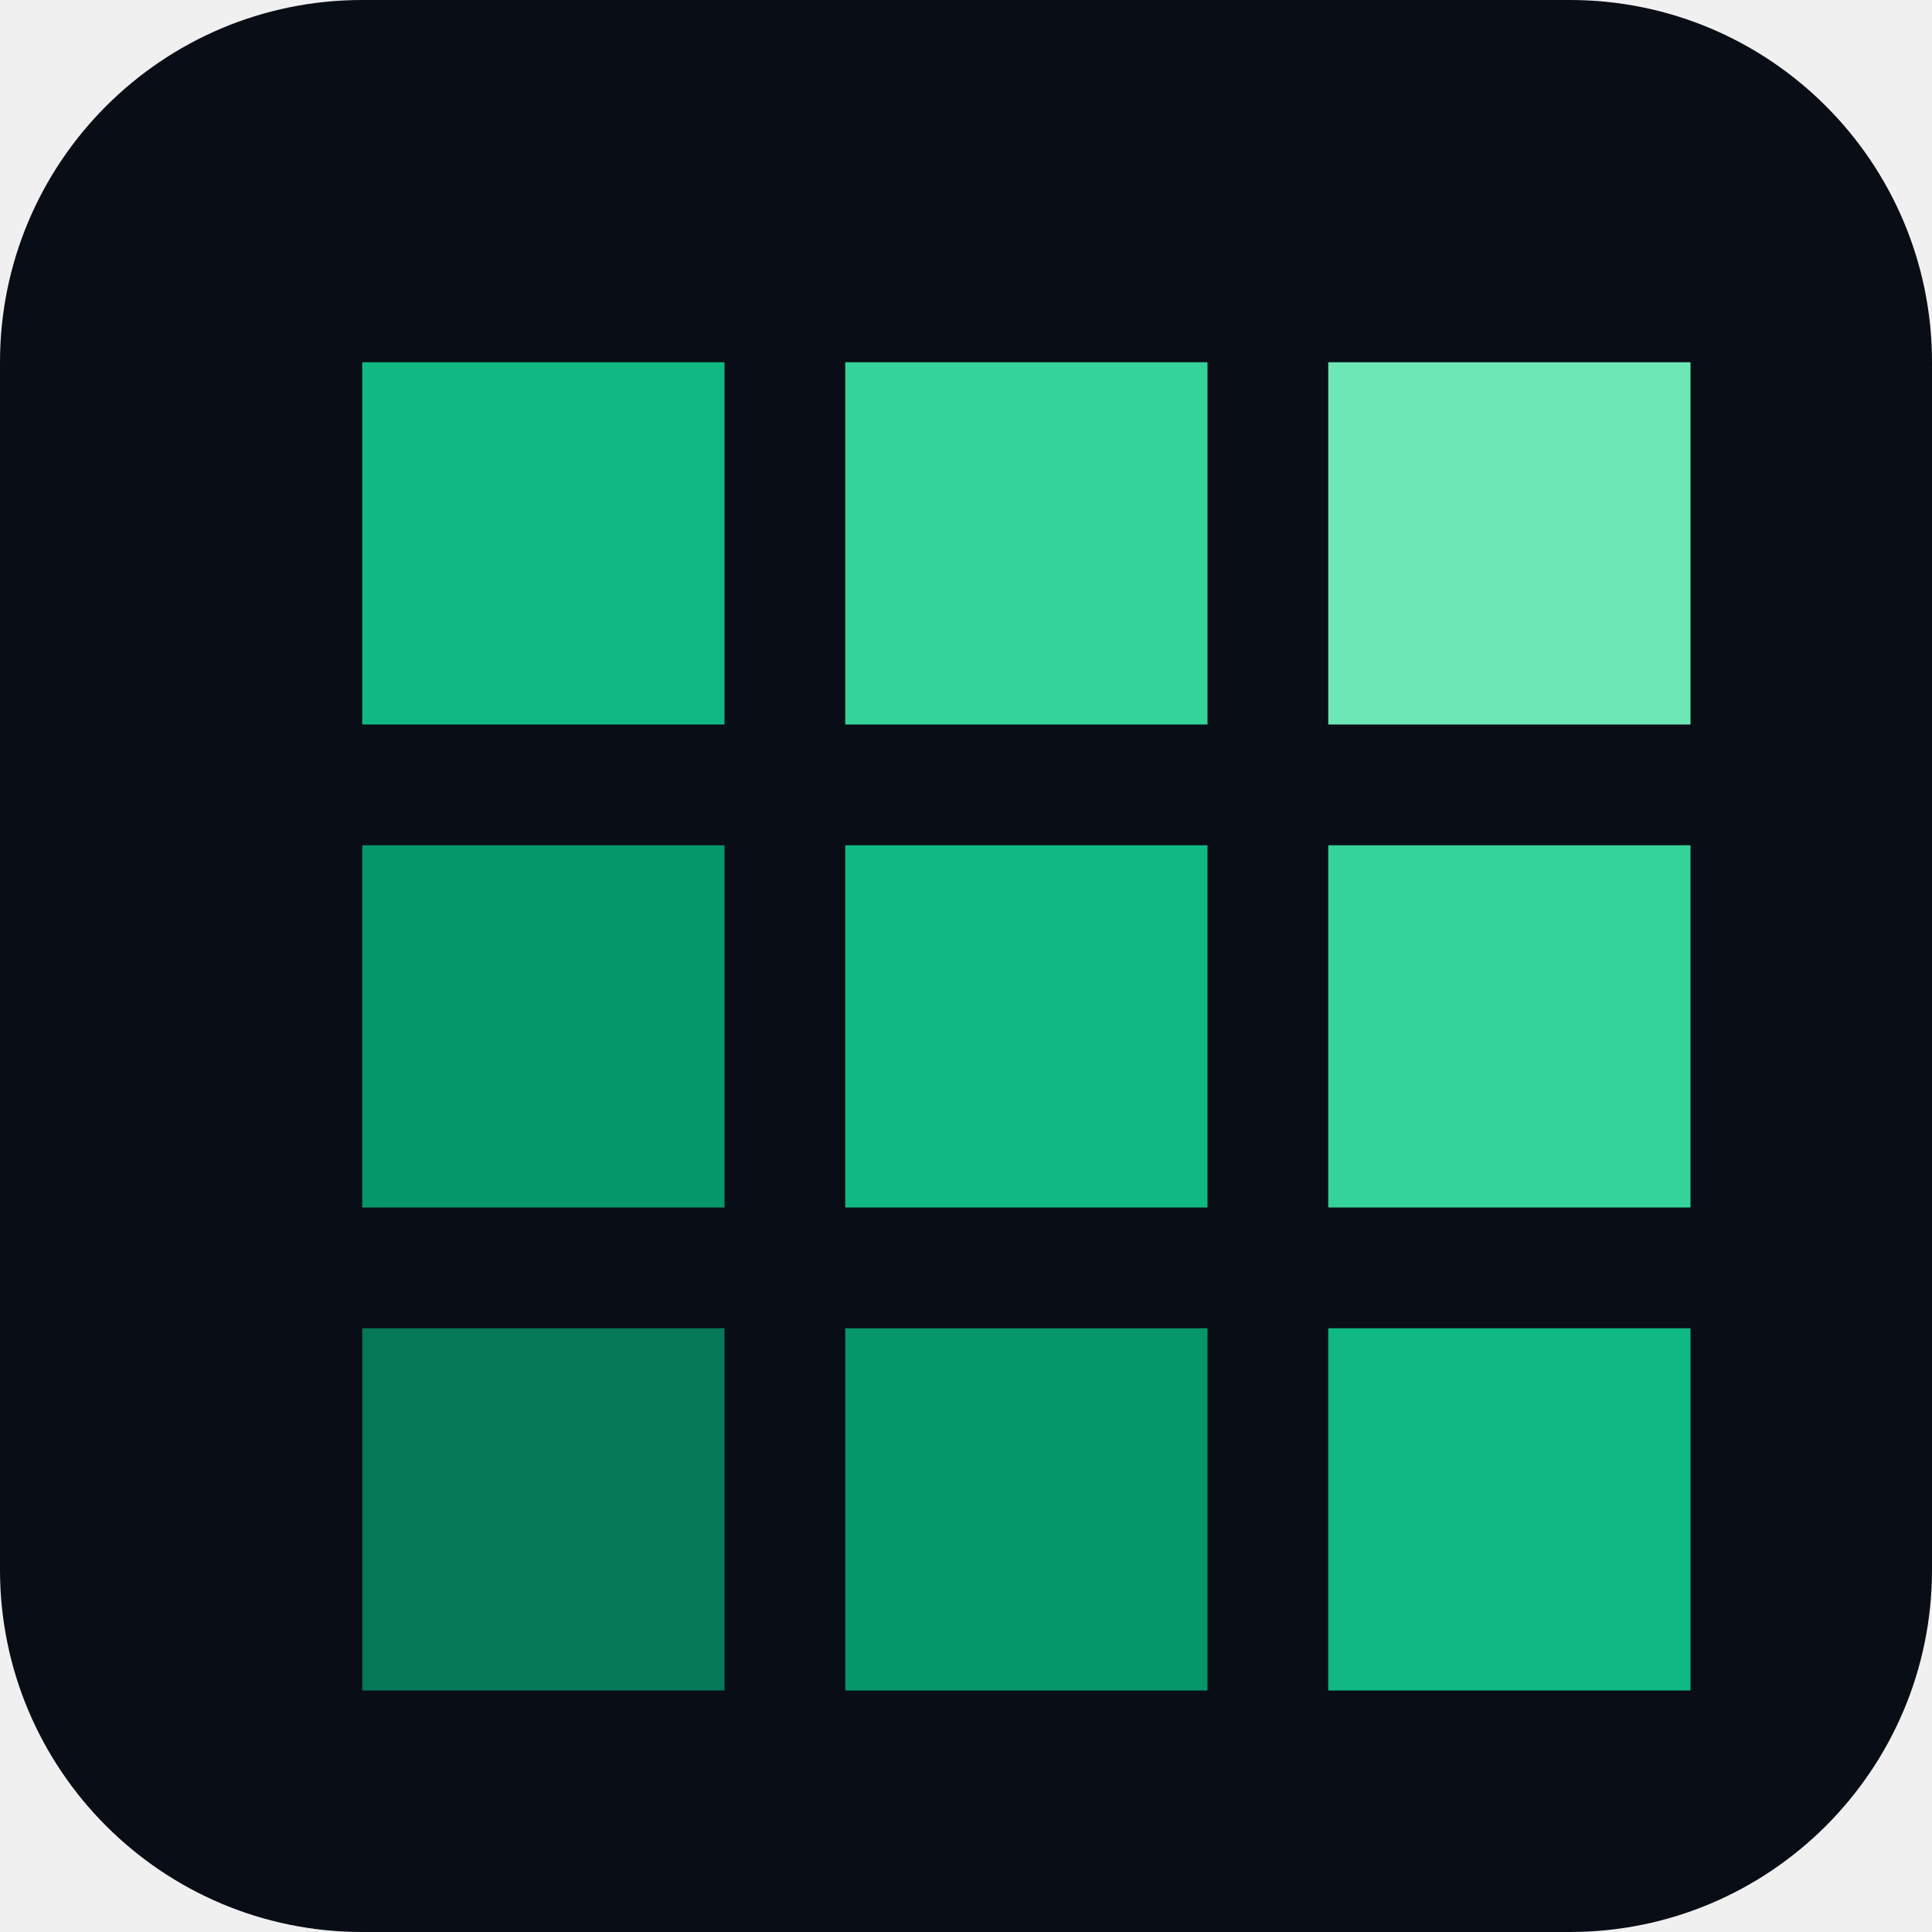
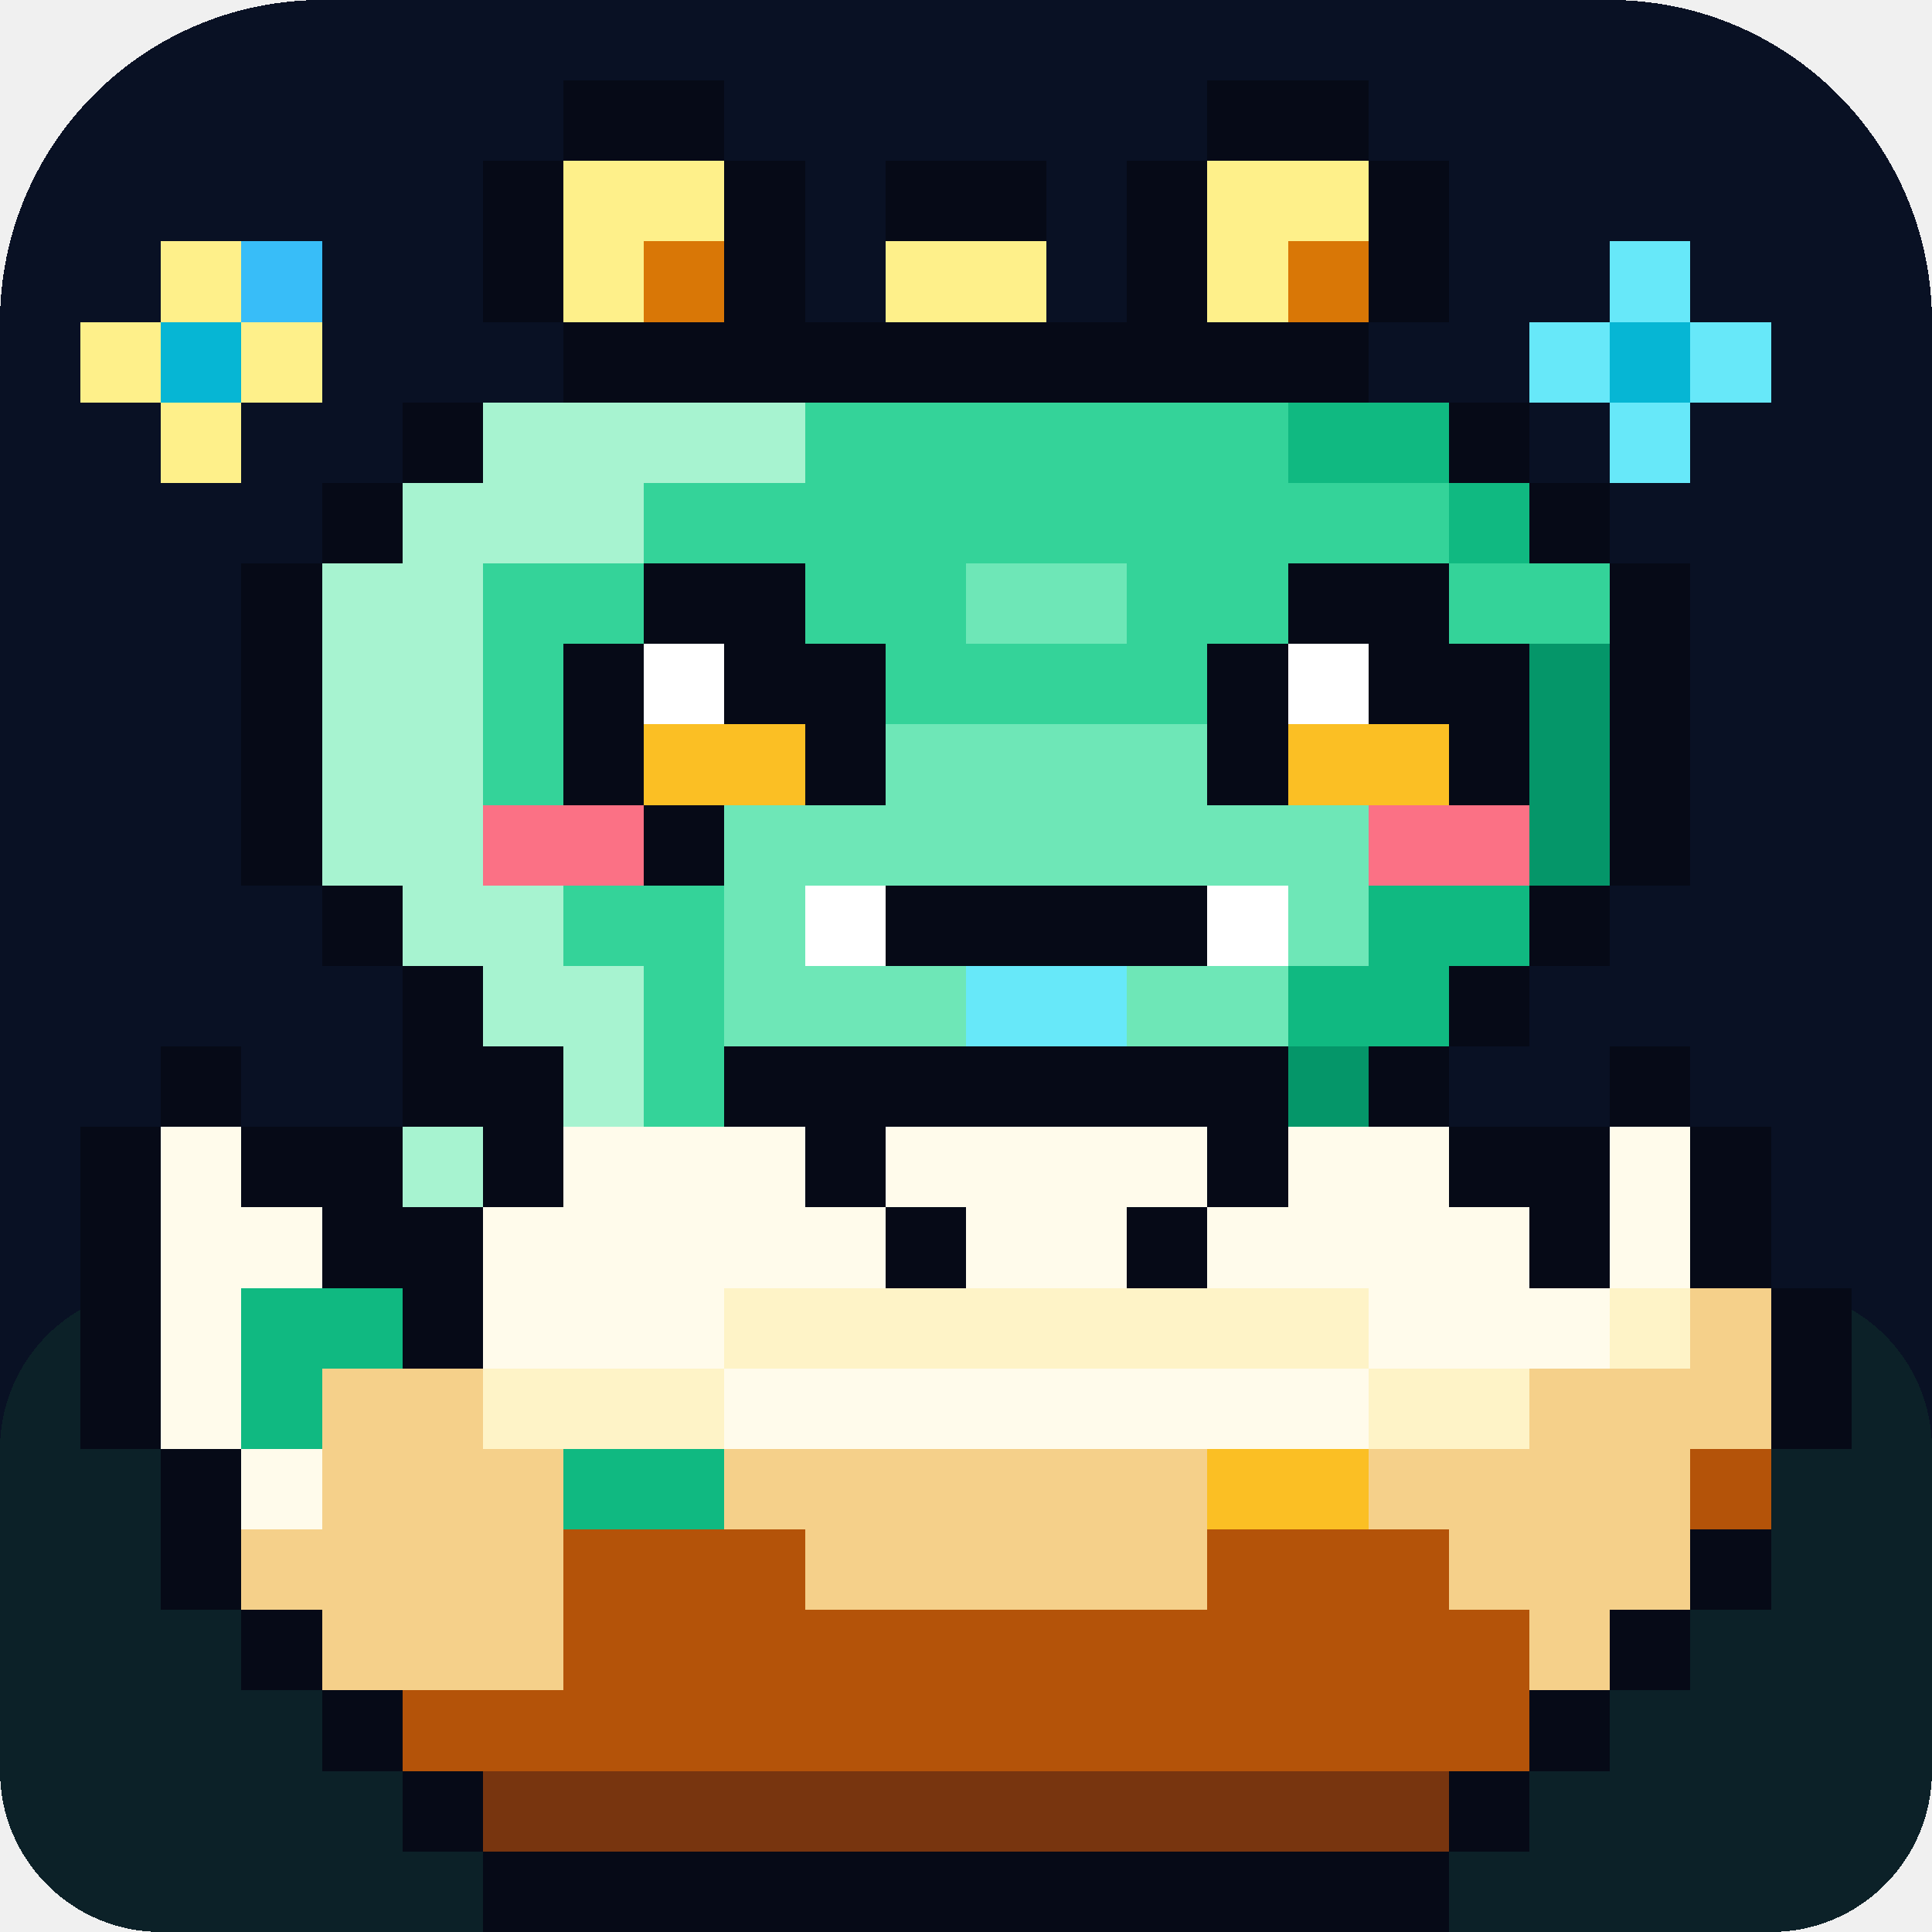
- <svg xmlns="http://www.w3.org/2000/svg" viewBox="0 0 32 32">
-   <rect width="32" height="32" rx="6" fill="#090d16" />
-   <rect x="6" y="6" width="6" height="6" fill="#10b981" />
-   <rect x="14" y="6" width="6" height="6" fill="#34d399" />
-   <rect x="22" y="6" width="6" height="6" fill="#6ee7b7" />
-   <rect x="6" y="14" width="6" height="6" fill="#059669" />
-   <rect x="14" y="14" width="6" height="6" fill="#10b981" />
-   <rect x="22" y="14" width="6" height="6" fill="#34d399" />
-   <rect x="6" y="22" width="6" height="6" fill="#047857" />
-   <rect x="14" y="22" width="6" height="6" fill="#059669" />
-   <rect x="22" y="22" width="6" height="6" fill="#10b981" />
+ <svg xmlns="http://www.w3.org/2000/svg" viewBox="0 0 24 24" shape-rendering="crispEdges">
+   <rect width="24" height="24" rx="4" fill="#091124" />
+   <rect x="0" y="16" width="24" height="8" rx="2" fill="#0c2128" />
+   <rect x="3" y="3" width="1" height="1" fill="#38bdf8" />
+   <rect x="20" y="5" width="1" height="1" fill="#fef08a" />
+   <rect x="7" y="1" width="1" height="1" fill="#060a17" />
+   <rect x="8" y="1" width="1" height="1" fill="#060a17" />
+   <rect x="15" y="1" width="1" height="1" fill="#060a17" />
+   <rect x="16" y="1" width="1" height="1" fill="#060a17" />
+   <rect x="6" y="2" width="1" height="1" fill="#060a17" />
+   <rect x="7" y="2" width="1" height="1" fill="#fef08a" />
+   <rect x="8" y="2" width="1" height="1" fill="#fef08a" />
+   <rect x="9" y="2" width="1" height="1" fill="#060a17" />
+   <rect x="11" y="2" width="1" height="1" fill="#060a17" />
+   <rect x="12" y="2" width="1" height="1" fill="#060a17" />
+   <rect x="14" y="2" width="1" height="1" fill="#060a17" />
+   <rect x="15" y="2" width="1" height="1" fill="#fef08a" />
+   <rect x="16" y="2" width="1" height="1" fill="#fef08a" />
+   <rect x="17" y="2" width="1" height="1" fill="#060a17" />
+   <rect x="2" y="3" width="1" height="1" fill="#fef08a" />
+   <rect x="6" y="3" width="1" height="1" fill="#060a17" />
+   <rect x="7" y="3" width="1" height="1" fill="#fef08a" />
+   <rect x="8" y="3" width="1" height="1" fill="#d97706" />
+   <rect x="9" y="3" width="1" height="1" fill="#060a17" />
+   <rect x="11" y="3" width="1" height="1" fill="#fef08a" />
+   <rect x="12" y="3" width="1" height="1" fill="#fef08a" />
+   <rect x="14" y="3" width="1" height="1" fill="#060a17" />
+   <rect x="15" y="3" width="1" height="1" fill="#fef08a" />
+   <rect x="16" y="3" width="1" height="1" fill="#d97706" />
+   <rect x="17" y="3" width="1" height="1" fill="#060a17" />
+   <rect x="20" y="3" width="1" height="1" fill="#67e8f9" />
+   <rect x="1" y="4" width="1" height="1" fill="#fef08a" />
+   <rect x="2" y="4" width="1" height="1" fill="#06b6d4" />
+   <rect x="3" y="4" width="1" height="1" fill="#fef08a" />
+   <rect x="7" y="4" width="1" height="1" fill="#060a17" />
+   <rect x="8" y="4" width="1" height="1" fill="#060a17" />
+   <rect x="9" y="4" width="1" height="1" fill="#060a17" />
+   <rect x="10" y="4" width="1" height="1" fill="#060a17" />
+   <rect x="11" y="4" width="1" height="1" fill="#060a17" />
+   <rect x="12" y="4" width="1" height="1" fill="#060a17" />
+   <rect x="13" y="4" width="1" height="1" fill="#060a17" />
+   <rect x="14" y="4" width="1" height="1" fill="#060a17" />
+   <rect x="15" y="4" width="1" height="1" fill="#060a17" />
+   <rect x="16" y="4" width="1" height="1" fill="#060a17" />
+   <rect x="19" y="4" width="1" height="1" fill="#67e8f9" />
+   <rect x="20" y="4" width="1" height="1" fill="#06b6d4" />
+   <rect x="21" y="4" width="1" height="1" fill="#67e8f9" />
+   <rect x="2" y="5" width="1" height="1" fill="#fef08a" />
+   <rect x="5" y="5" width="1" height="1" fill="#060a17" />
+   <rect x="6" y="5" width="1" height="1" fill="#a7f3d0" />
+   <rect x="7" y="5" width="1" height="1" fill="#a7f3d0" />
+   <rect x="8" y="5" width="1" height="1" fill="#a7f3d0" />
+   <rect x="9" y="5" width="1" height="1" fill="#a7f3d0" />
+   <rect x="10" y="5" width="1" height="1" fill="#34d399" />
+   <rect x="11" y="5" width="1" height="1" fill="#34d399" />
+   <rect x="12" y="5" width="1" height="1" fill="#34d399" />
+   <rect x="13" y="5" width="1" height="1" fill="#34d399" />
+   <rect x="14" y="5" width="1" height="1" fill="#34d399" />
+   <rect x="15" y="5" width="1" height="1" fill="#34d399" />
+   <rect x="16" y="5" width="1" height="1" fill="#10b981" />
+   <rect x="17" y="5" width="1" height="1" fill="#10b981" />
+   <rect x="18" y="5" width="1" height="1" fill="#060a17" />
+   <rect x="20" y="5" width="1" height="1" fill="#67e8f9" />
+   <rect x="4" y="6" width="1" height="1" fill="#060a17" />
+   <rect x="5" y="6" width="1" height="1" fill="#a7f3d0" />
+   <rect x="6" y="6" width="1" height="1" fill="#a7f3d0" />
+   <rect x="7" y="6" width="1" height="1" fill="#a7f3d0" />
+   <rect x="8" y="6" width="1" height="1" fill="#34d399" />
+   <rect x="9" y="6" width="1" height="1" fill="#34d399" />
+   <rect x="10" y="6" width="1" height="1" fill="#34d399" />
+   <rect x="11" y="6" width="1" height="1" fill="#34d399" />
+   <rect x="12" y="6" width="1" height="1" fill="#34d399" />
+   <rect x="13" y="6" width="1" height="1" fill="#34d399" />
+   <rect x="14" y="6" width="1" height="1" fill="#34d399" />
+   <rect x="15" y="6" width="1" height="1" fill="#34d399" />
+   <rect x="16" y="6" width="1" height="1" fill="#34d399" />
+   <rect x="17" y="6" width="1" height="1" fill="#34d399" />
+   <rect x="18" y="6" width="1" height="1" fill="#10b981" />
+   <rect x="19" y="6" width="1" height="1" fill="#060a17" />
+   <rect x="3" y="7" width="1" height="1" fill="#060a17" />
+   <rect x="4" y="7" width="1" height="1" fill="#a7f3d0" />
+   <rect x="5" y="7" width="1" height="1" fill="#a7f3d0" />
+   <rect x="6" y="7" width="1" height="1" fill="#34d399" />
+   <rect x="7" y="7" width="1" height="1" fill="#34d399" />
+   <rect x="8" y="7" width="1" height="1" fill="#060a17" />
+   <rect x="9" y="7" width="1" height="1" fill="#060a17" />
+   <rect x="10" y="7" width="1" height="1" fill="#34d399" />
+   <rect x="11" y="7" width="1" height="1" fill="#34d399" />
+   <rect x="12" y="7" width="1" height="1" fill="#6ee7b7" />
+   <rect x="13" y="7" width="1" height="1" fill="#6ee7b7" />
+   <rect x="14" y="7" width="1" height="1" fill="#34d399" />
+   <rect x="15" y="7" width="1" height="1" fill="#34d399" />
+   <rect x="16" y="7" width="1" height="1" fill="#060a17" />
+   <rect x="17" y="7" width="1" height="1" fill="#060a17" />
+   <rect x="18" y="7" width="1" height="1" fill="#34d399" />
+   <rect x="19" y="7" width="1" height="1" fill="#34d399" />
+   <rect x="20" y="7" width="1" height="1" fill="#060a17" />
+   <rect x="3" y="8" width="1" height="1" fill="#060a17" />
+   <rect x="4" y="8" width="1" height="1" fill="#a7f3d0" />
+   <rect x="5" y="8" width="1" height="1" fill="#a7f3d0" />
+   <rect x="6" y="8" width="1" height="1" fill="#34d399" />
+   <rect x="7" y="8" width="1" height="1" fill="#060a17" />
+   <rect x="8" y="8" width="1" height="1" fill="#ffffff" />
+   <rect x="9" y="8" width="1" height="1" fill="#060a17" />
+   <rect x="10" y="8" width="1" height="1" fill="#060a17" />
+   <rect x="11" y="8" width="1" height="1" fill="#34d399" />
+   <rect x="12" y="8" width="1" height="1" fill="#34d399" />
+   <rect x="13" y="8" width="1" height="1" fill="#34d399" />
+   <rect x="14" y="8" width="1" height="1" fill="#34d399" />
+   <rect x="15" y="8" width="1" height="1" fill="#060a17" />
+   <rect x="16" y="8" width="1" height="1" fill="#ffffff" />
+   <rect x="17" y="8" width="1" height="1" fill="#060a17" />
+   <rect x="18" y="8" width="1" height="1" fill="#060a17" />
+   <rect x="19" y="8" width="1" height="1" fill="#059669" />
+   <rect x="20" y="8" width="1" height="1" fill="#060a17" />
+   <rect x="3" y="9" width="1" height="1" fill="#060a17" />
+   <rect x="4" y="9" width="1" height="1" fill="#a7f3d0" />
+   <rect x="5" y="9" width="1" height="1" fill="#a7f3d0" />
+   <rect x="6" y="9" width="1" height="1" fill="#34d399" />
+   <rect x="7" y="9" width="1" height="1" fill="#060a17" />
+   <rect x="8" y="9" width="1" height="1" fill="#fbbf24" />
+   <rect x="9" y="9" width="1" height="1" fill="#fbbf24" />
+   <rect x="10" y="9" width="1" height="1" fill="#060a17" />
+   <rect x="11" y="9" width="1" height="1" fill="#6ee7b7" />
+   <rect x="12" y="9" width="1" height="1" fill="#6ee7b7" />
+   <rect x="13" y="9" width="1" height="1" fill="#6ee7b7" />
+   <rect x="14" y="9" width="1" height="1" fill="#6ee7b7" />
+   <rect x="15" y="9" width="1" height="1" fill="#060a17" />
+   <rect x="16" y="9" width="1" height="1" fill="#fbbf24" />
+   <rect x="17" y="9" width="1" height="1" fill="#fbbf24" />
+   <rect x="18" y="9" width="1" height="1" fill="#060a17" />
+   <rect x="19" y="9" width="1" height="1" fill="#059669" />
+   <rect x="20" y="9" width="1" height="1" fill="#060a17" />
+   <rect x="3" y="10" width="1" height="1" fill="#060a17" />
+   <rect x="4" y="10" width="1" height="1" fill="#a7f3d0" />
+   <rect x="5" y="10" width="1" height="1" fill="#a7f3d0" />
+   <rect x="6" y="10" width="1" height="1" fill="#fb7185" />
+   <rect x="7" y="10" width="1" height="1" fill="#fb7185" />
+   <rect x="8" y="10" width="1" height="1" fill="#060a17" />
+   <rect x="9" y="10" width="1" height="1" fill="#6ee7b7" />
+   <rect x="10" y="10" width="1" height="1" fill="#6ee7b7" />
+   <rect x="11" y="10" width="1" height="1" fill="#6ee7b7" />
+   <rect x="12" y="10" width="1" height="1" fill="#6ee7b7" />
+   <rect x="13" y="10" width="1" height="1" fill="#6ee7b7" />
+   <rect x="14" y="10" width="1" height="1" fill="#6ee7b7" />
+   <rect x="15" y="10" width="1" height="1" fill="#6ee7b7" />
+   <rect x="16" y="10" width="1" height="1" fill="#6ee7b7" />
+   <rect x="17" y="10" width="1" height="1" fill="#fb7185" />
+   <rect x="18" y="10" width="1" height="1" fill="#fb7185" />
+   <rect x="19" y="10" width="1" height="1" fill="#059669" />
+   <rect x="20" y="10" width="1" height="1" fill="#060a17" />
+   <rect x="4" y="11" width="1" height="1" fill="#060a17" />
+   <rect x="5" y="11" width="1" height="1" fill="#a7f3d0" />
+   <rect x="6" y="11" width="1" height="1" fill="#a7f3d0" />
+   <rect x="7" y="11" width="1" height="1" fill="#34d399" />
+   <rect x="8" y="11" width="1" height="1" fill="#34d399" />
+   <rect x="9" y="11" width="1" height="1" fill="#6ee7b7" />
+   <rect x="10" y="11" width="1" height="1" fill="#ffffff" />
+   <rect x="11" y="11" width="1" height="1" fill="#060a17" />
+   <rect x="12" y="11" width="1" height="1" fill="#060a17" />
+   <rect x="13" y="11" width="1" height="1" fill="#060a17" />
+   <rect x="14" y="11" width="1" height="1" fill="#060a17" />
+   <rect x="15" y="11" width="1" height="1" fill="#ffffff" />
+   <rect x="16" y="11" width="1" height="1" fill="#6ee7b7" />
+   <rect x="17" y="11" width="1" height="1" fill="#10b981" />
+   <rect x="18" y="11" width="1" height="1" fill="#10b981" />
+   <rect x="19" y="11" width="1" height="1" fill="#060a17" />
+   <rect x="5" y="12" width="1" height="1" fill="#060a17" />
+   <rect x="6" y="12" width="1" height="1" fill="#a7f3d0" />
+   <rect x="7" y="12" width="1" height="1" fill="#a7f3d0" />
+   <rect x="8" y="12" width="1" height="1" fill="#34d399" />
+   <rect x="9" y="12" width="1" height="1" fill="#6ee7b7" />
+   <rect x="10" y="12" width="1" height="1" fill="#6ee7b7" />
+   <rect x="11" y="12" width="1" height="1" fill="#6ee7b7" />
+   <rect x="12" y="12" width="1" height="1" fill="#67e8f9" />
+   <rect x="13" y="12" width="1" height="1" fill="#67e8f9" />
+   <rect x="14" y="12" width="1" height="1" fill="#6ee7b7" />
+   <rect x="15" y="12" width="1" height="1" fill="#6ee7b7" />
+   <rect x="16" y="12" width="1" height="1" fill="#10b981" />
+   <rect x="17" y="12" width="1" height="1" fill="#10b981" />
+   <rect x="18" y="12" width="1" height="1" fill="#060a17" />
+   <rect x="2" y="13" width="1" height="1" fill="#060a17" />
+   <rect x="5" y="13" width="1" height="1" fill="#060a17" />
+   <rect x="6" y="13" width="1" height="1" fill="#060a17" />
+   <rect x="7" y="13" width="1" height="1" fill="#a7f3d0" />
+   <rect x="8" y="13" width="1" height="1" fill="#34d399" />
+   <rect x="9" y="13" width="1" height="1" fill="#060a17" />
+   <rect x="10" y="13" width="1" height="1" fill="#060a17" />
+   <rect x="11" y="13" width="1" height="1" fill="#060a17" />
+   <rect x="12" y="13" width="1" height="1" fill="#060a17" />
+   <rect x="13" y="13" width="1" height="1" fill="#060a17" />
+   <rect x="14" y="13" width="1" height="1" fill="#060a17" />
+   <rect x="15" y="13" width="1" height="1" fill="#060a17" />
+   <rect x="16" y="13" width="1" height="1" fill="#059669" />
+   <rect x="17" y="13" width="1" height="1" fill="#060a17" />
+   <rect x="20" y="13" width="1" height="1" fill="#060a17" />
+   <rect x="1" y="14" width="1" height="1" fill="#060a17" />
+   <rect x="2" y="14" width="1" height="1" fill="#fffbeb" />
+   <rect x="3" y="14" width="1" height="1" fill="#060a17" />
+   <rect x="4" y="14" width="1" height="1" fill="#060a17" />
+   <rect x="5" y="14" width="1" height="1" fill="#a7f3d0" />
+   <rect x="6" y="14" width="1" height="1" fill="#060a17" />
+   <rect x="7" y="14" width="1" height="1" fill="#fffbeb" />
+   <rect x="8" y="14" width="1" height="1" fill="#fffbeb" />
+   <rect x="9" y="14" width="1" height="1" fill="#fffbeb" />
+   <rect x="10" y="14" width="1" height="1" fill="#060a17" />
+   <rect x="11" y="14" width="1" height="1" fill="#fffbeb" />
+   <rect x="12" y="14" width="1" height="1" fill="#fffbeb" />
+   <rect x="13" y="14" width="1" height="1" fill="#fffbeb" />
+   <rect x="14" y="14" width="1" height="1" fill="#fffbeb" />
+   <rect x="15" y="14" width="1" height="1" fill="#060a17" />
+   <rect x="16" y="14" width="1" height="1" fill="#fffbeb" />
+   <rect x="17" y="14" width="1" height="1" fill="#fffbeb" />
+   <rect x="18" y="14" width="1" height="1" fill="#060a17" />
+   <rect x="19" y="14" width="1" height="1" fill="#060a17" />
+   <rect x="20" y="14" width="1" height="1" fill="#fffbeb" />
+   <rect x="21" y="14" width="1" height="1" fill="#060a17" />
+   <rect x="1" y="15" width="1" height="1" fill="#060a17" />
+   <rect x="2" y="15" width="1" height="1" fill="#fffbeb" />
+   <rect x="3" y="15" width="1" height="1" fill="#fffbeb" />
+   <rect x="4" y="15" width="1" height="1" fill="#060a17" />
+   <rect x="5" y="15" width="1" height="1" fill="#060a17" />
+   <rect x="6" y="15" width="1" height="1" fill="#fffbeb" />
+   <rect x="7" y="15" width="1" height="1" fill="#fffbeb" />
+   <rect x="8" y="15" width="1" height="1" fill="#fffbeb" />
+   <rect x="9" y="15" width="1" height="1" fill="#fffbeb" />
+   <rect x="10" y="15" width="1" height="1" fill="#fffbeb" />
+   <rect x="11" y="15" width="1" height="1" fill="#060a17" />
+   <rect x="12" y="15" width="1" height="1" fill="#fffbeb" />
+   <rect x="13" y="15" width="1" height="1" fill="#fffbeb" />
+   <rect x="14" y="15" width="1" height="1" fill="#060a17" />
+   <rect x="15" y="15" width="1" height="1" fill="#fffbeb" />
+   <rect x="16" y="15" width="1" height="1" fill="#fffbeb" />
+   <rect x="17" y="15" width="1" height="1" fill="#fffbeb" />
+   <rect x="18" y="15" width="1" height="1" fill="#fffbeb" />
+   <rect x="19" y="15" width="1" height="1" fill="#060a17" />
+   <rect x="20" y="15" width="1" height="1" fill="#fffbeb" />
+   <rect x="21" y="15" width="1" height="1" fill="#060a17" />
+   <rect x="1" y="16" width="1" height="1" fill="#060a17" />
+   <rect x="2" y="16" width="1" height="1" fill="#fffbeb" />
+   <rect x="3" y="16" width="1" height="1" fill="#10b981" />
+   <rect x="4" y="16" width="1" height="1" fill="#10b981" />
+   <rect x="5" y="16" width="1" height="1" fill="#060a17" />
+   <rect x="6" y="16" width="1" height="1" fill="#fffbeb" />
+   <rect x="7" y="16" width="1" height="1" fill="#fffbeb" />
+   <rect x="8" y="16" width="1" height="1" fill="#fffbeb" />
+   <rect x="9" y="16" width="1" height="1" fill="#fef3c7" />
+   <rect x="10" y="16" width="1" height="1" fill="#fef3c7" />
+   <rect x="11" y="16" width="1" height="1" fill="#fef3c7" />
+   <rect x="12" y="16" width="1" height="1" fill="#fef3c7" />
+   <rect x="13" y="16" width="1" height="1" fill="#fef3c7" />
+   <rect x="14" y="16" width="1" height="1" fill="#fef3c7" />
+   <rect x="15" y="16" width="1" height="1" fill="#fef3c7" />
+   <rect x="16" y="16" width="1" height="1" fill="#fef3c7" />
+   <rect x="17" y="16" width="1" height="1" fill="#fffbeb" />
+   <rect x="18" y="16" width="1" height="1" fill="#fffbeb" />
+   <rect x="19" y="16" width="1" height="1" fill="#fffbeb" />
+   <rect x="20" y="16" width="1" height="1" fill="#fef3c7" />
+   <rect x="21" y="16" width="1" height="1" fill="#f5d08a" />
+   <rect x="22" y="16" width="1" height="1" fill="#060a17" />
+   <rect x="1" y="17" width="1" height="1" fill="#060a17" />
+   <rect x="2" y="17" width="1" height="1" fill="#fffbeb" />
+   <rect x="3" y="17" width="1" height="1" fill="#10b981" />
+   <rect x="4" y="17" width="1" height="1" fill="#f5d08a" />
+   <rect x="5" y="17" width="1" height="1" fill="#f5d08a" />
+   <rect x="6" y="17" width="1" height="1" fill="#fef3c7" />
+   <rect x="7" y="17" width="1" height="1" fill="#fef3c7" />
+   <rect x="8" y="17" width="1" height="1" fill="#fef3c7" />
+   <rect x="9" y="17" width="1" height="1" fill="#fffbeb" />
+   <rect x="10" y="17" width="1" height="1" fill="#fffbeb" />
+   <rect x="11" y="17" width="1" height="1" fill="#fffbeb" />
+   <rect x="12" y="17" width="1" height="1" fill="#fffbeb" />
+   <rect x="13" y="17" width="1" height="1" fill="#fffbeb" />
+   <rect x="14" y="17" width="1" height="1" fill="#fffbeb" />
+   <rect x="15" y="17" width="1" height="1" fill="#fffbeb" />
+   <rect x="16" y="17" width="1" height="1" fill="#fffbeb" />
+   <rect x="17" y="17" width="1" height="1" fill="#fef3c7" />
+   <rect x="18" y="17" width="1" height="1" fill="#fef3c7" />
+   <rect x="19" y="17" width="1" height="1" fill="#f5d08a" />
+   <rect x="20" y="17" width="1" height="1" fill="#f5d08a" />
+   <rect x="21" y="17" width="1" height="1" fill="#f5d08a" />
+   <rect x="22" y="17" width="1" height="1" fill="#060a17" />
+   <rect x="2" y="18" width="1" height="1" fill="#060a17" />
+   <rect x="3" y="18" width="1" height="1" fill="#fffbeb" />
+   <rect x="4" y="18" width="1" height="1" fill="#f5d08a" />
+   <rect x="5" y="18" width="1" height="1" fill="#f5d08a" />
+   <rect x="6" y="18" width="1" height="1" fill="#f5d08a" />
+   <rect x="7" y="18" width="1" height="1" fill="#10b981" />
+   <rect x="8" y="18" width="1" height="1" fill="#10b981" />
+   <rect x="9" y="18" width="1" height="1" fill="#f5d08a" />
+   <rect x="10" y="18" width="1" height="1" fill="#f5d08a" />
+   <rect x="11" y="18" width="1" height="1" fill="#f5d08a" />
+   <rect x="12" y="18" width="1" height="1" fill="#f5d08a" />
+   <rect x="13" y="18" width="1" height="1" fill="#f5d08a" />
+   <rect x="14" y="18" width="1" height="1" fill="#f5d08a" />
+   <rect x="15" y="18" width="1" height="1" fill="#fbbf24" />
+   <rect x="16" y="18" width="1" height="1" fill="#fbbf24" />
+   <rect x="17" y="18" width="1" height="1" fill="#f5d08a" />
+   <rect x="18" y="18" width="1" height="1" fill="#f5d08a" />
+   <rect x="19" y="18" width="1" height="1" fill="#f5d08a" />
+   <rect x="20" y="18" width="1" height="1" fill="#f5d08a" />
+   <rect x="21" y="18" width="1" height="1" fill="#b45309" />
+   <rect x="2" y="19" width="1" height="1" fill="#060a17" />
+   <rect x="3" y="19" width="1" height="1" fill="#f5d08a" />
+   <rect x="4" y="19" width="1" height="1" fill="#f5d08a" />
+   <rect x="5" y="19" width="1" height="1" fill="#f5d08a" />
+   <rect x="6" y="19" width="1" height="1" fill="#f5d08a" />
+   <rect x="7" y="19" width="1" height="1" fill="#b45309" />
+   <rect x="8" y="19" width="1" height="1" fill="#b45309" />
+   <rect x="9" y="19" width="1" height="1" fill="#b45309" />
+   <rect x="10" y="19" width="1" height="1" fill="#f5d08a" />
+   <rect x="11" y="19" width="1" height="1" fill="#f5d08a" />
+   <rect x="12" y="19" width="1" height="1" fill="#f5d08a" />
+   <rect x="13" y="19" width="1" height="1" fill="#f5d08a" />
+   <rect x="14" y="19" width="1" height="1" fill="#f5d08a" />
+   <rect x="15" y="19" width="1" height="1" fill="#b45309" />
+   <rect x="16" y="19" width="1" height="1" fill="#b45309" />
+   <rect x="17" y="19" width="1" height="1" fill="#b45309" />
+   <rect x="18" y="19" width="1" height="1" fill="#f5d08a" />
+   <rect x="19" y="19" width="1" height="1" fill="#f5d08a" />
+   <rect x="20" y="19" width="1" height="1" fill="#f5d08a" />
+   <rect x="21" y="19" width="1" height="1" fill="#060a17" />
+   <rect x="3" y="20" width="1" height="1" fill="#060a17" />
+   <rect x="4" y="20" width="1" height="1" fill="#f5d08a" />
+   <rect x="5" y="20" width="1" height="1" fill="#f5d08a" />
+   <rect x="6" y="20" width="1" height="1" fill="#f5d08a" />
+   <rect x="7" y="20" width="1" height="1" fill="#b45309" />
+   <rect x="8" y="20" width="1" height="1" fill="#b45309" />
+   <rect x="9" y="20" width="1" height="1" fill="#b45309" />
+   <rect x="10" y="20" width="1" height="1" fill="#b45309" />
+   <rect x="11" y="20" width="1" height="1" fill="#b45309" />
+   <rect x="12" y="20" width="1" height="1" fill="#b45309" />
+   <rect x="13" y="20" width="1" height="1" fill="#b45309" />
+   <rect x="14" y="20" width="1" height="1" fill="#b45309" />
+   <rect x="15" y="20" width="1" height="1" fill="#b45309" />
+   <rect x="16" y="20" width="1" height="1" fill="#b45309" />
+   <rect x="17" y="20" width="1" height="1" fill="#b45309" />
+   <rect x="18" y="20" width="1" height="1" fill="#b45309" />
+   <rect x="19" y="20" width="1" height="1" fill="#f5d08a" />
+   <rect x="20" y="20" width="1" height="1" fill="#060a17" />
+   <rect x="4" y="21" width="1" height="1" fill="#060a17" />
+   <rect x="5" y="21" width="1" height="1" fill="#b45309" />
+   <rect x="6" y="21" width="1" height="1" fill="#b45309" />
+   <rect x="7" y="21" width="1" height="1" fill="#b45309" />
+   <rect x="8" y="21" width="1" height="1" fill="#b45309" />
+   <rect x="9" y="21" width="1" height="1" fill="#b45309" />
+   <rect x="10" y="21" width="1" height="1" fill="#b45309" />
+   <rect x="11" y="21" width="1" height="1" fill="#b45309" />
+   <rect x="12" y="21" width="1" height="1" fill="#b45309" />
+   <rect x="13" y="21" width="1" height="1" fill="#b45309" />
+   <rect x="14" y="21" width="1" height="1" fill="#b45309" />
+   <rect x="15" y="21" width="1" height="1" fill="#b45309" />
+   <rect x="16" y="21" width="1" height="1" fill="#b45309" />
+   <rect x="17" y="21" width="1" height="1" fill="#b45309" />
+   <rect x="18" y="21" width="1" height="1" fill="#b45309" />
+   <rect x="19" y="21" width="1" height="1" fill="#060a17" />
+   <rect x="5" y="22" width="1" height="1" fill="#060a17" />
+   <rect x="6" y="22" width="1" height="1" fill="#78350f" />
+   <rect x="7" y="22" width="1" height="1" fill="#78350f" />
+   <rect x="8" y="22" width="1" height="1" fill="#78350f" />
+   <rect x="9" y="22" width="1" height="1" fill="#78350f" />
+   <rect x="10" y="22" width="1" height="1" fill="#78350f" />
+   <rect x="11" y="22" width="1" height="1" fill="#78350f" />
+   <rect x="12" y="22" width="1" height="1" fill="#78350f" />
+   <rect x="13" y="22" width="1" height="1" fill="#78350f" />
+   <rect x="14" y="22" width="1" height="1" fill="#78350f" />
+   <rect x="15" y="22" width="1" height="1" fill="#78350f" />
+   <rect x="16" y="22" width="1" height="1" fill="#78350f" />
+   <rect x="17" y="22" width="1" height="1" fill="#78350f" />
+   <rect x="18" y="22" width="1" height="1" fill="#060a17" />
+   <rect x="6" y="23" width="1" height="1" fill="#060a17" />
+   <rect x="7" y="23" width="1" height="1" fill="#060a17" />
+   <rect x="8" y="23" width="1" height="1" fill="#060a17" />
+   <rect x="9" y="23" width="1" height="1" fill="#060a17" />
+   <rect x="10" y="23" width="1" height="1" fill="#060a17" />
+   <rect x="11" y="23" width="1" height="1" fill="#060a17" />
+   <rect x="12" y="23" width="1" height="1" fill="#060a17" />
+   <rect x="13" y="23" width="1" height="1" fill="#060a17" />
+   <rect x="14" y="23" width="1" height="1" fill="#060a17" />
+   <rect x="15" y="23" width="1" height="1" fill="#060a17" />
+   <rect x="16" y="23" width="1" height="1" fill="#060a17" />
+   <rect x="17" y="23" width="1" height="1" fill="#060a17" />
</svg>
